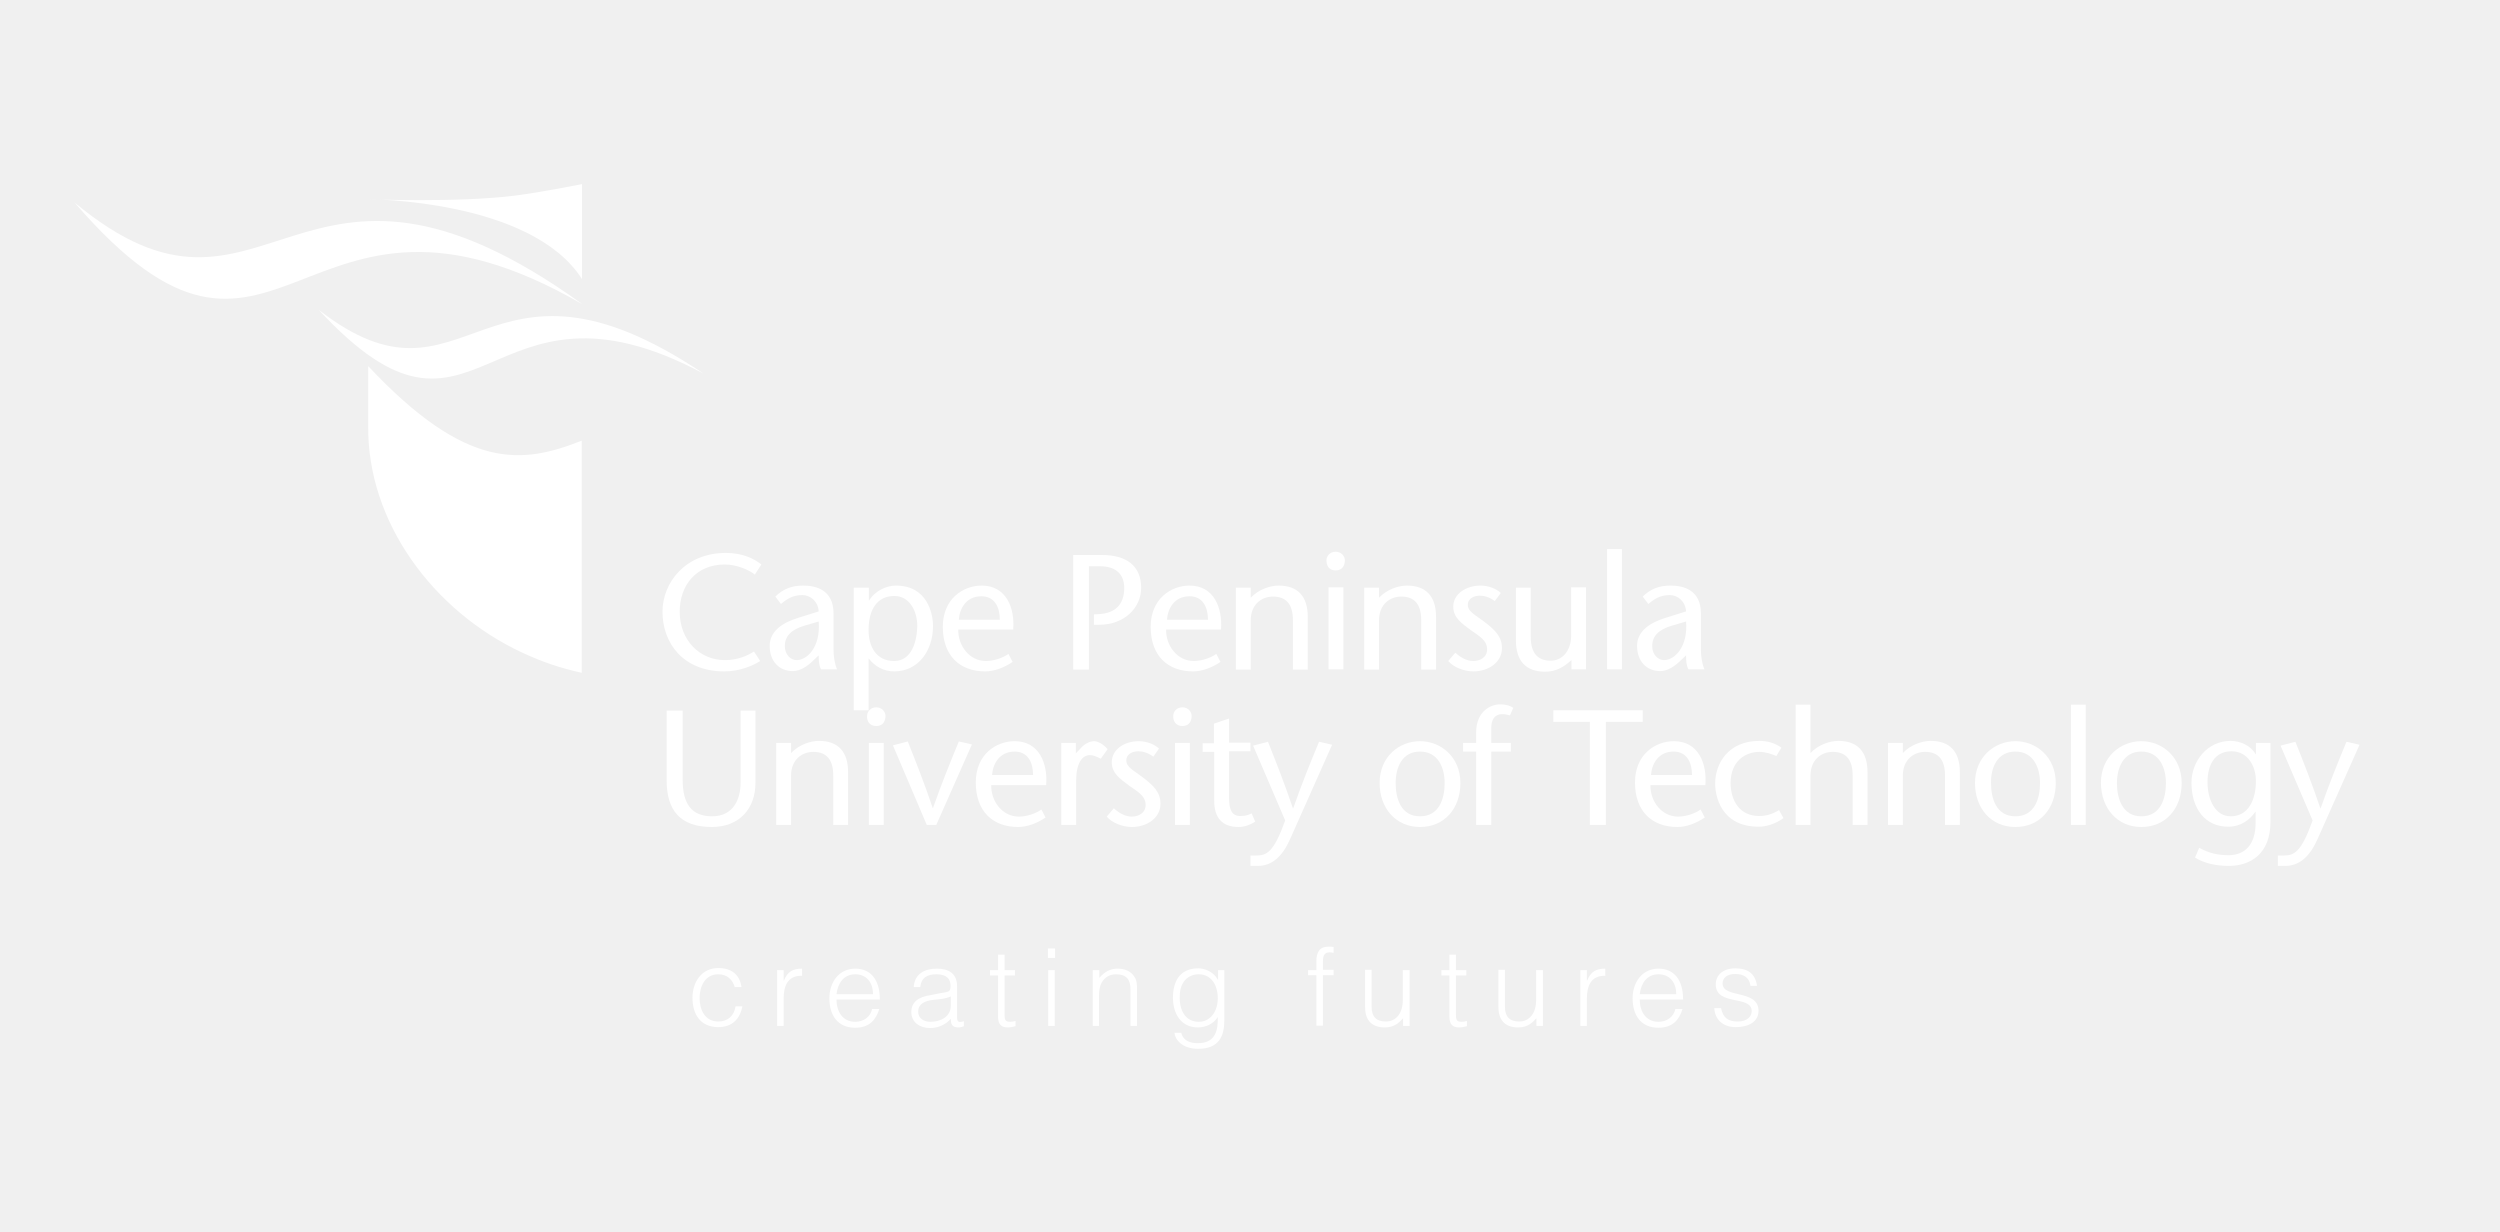
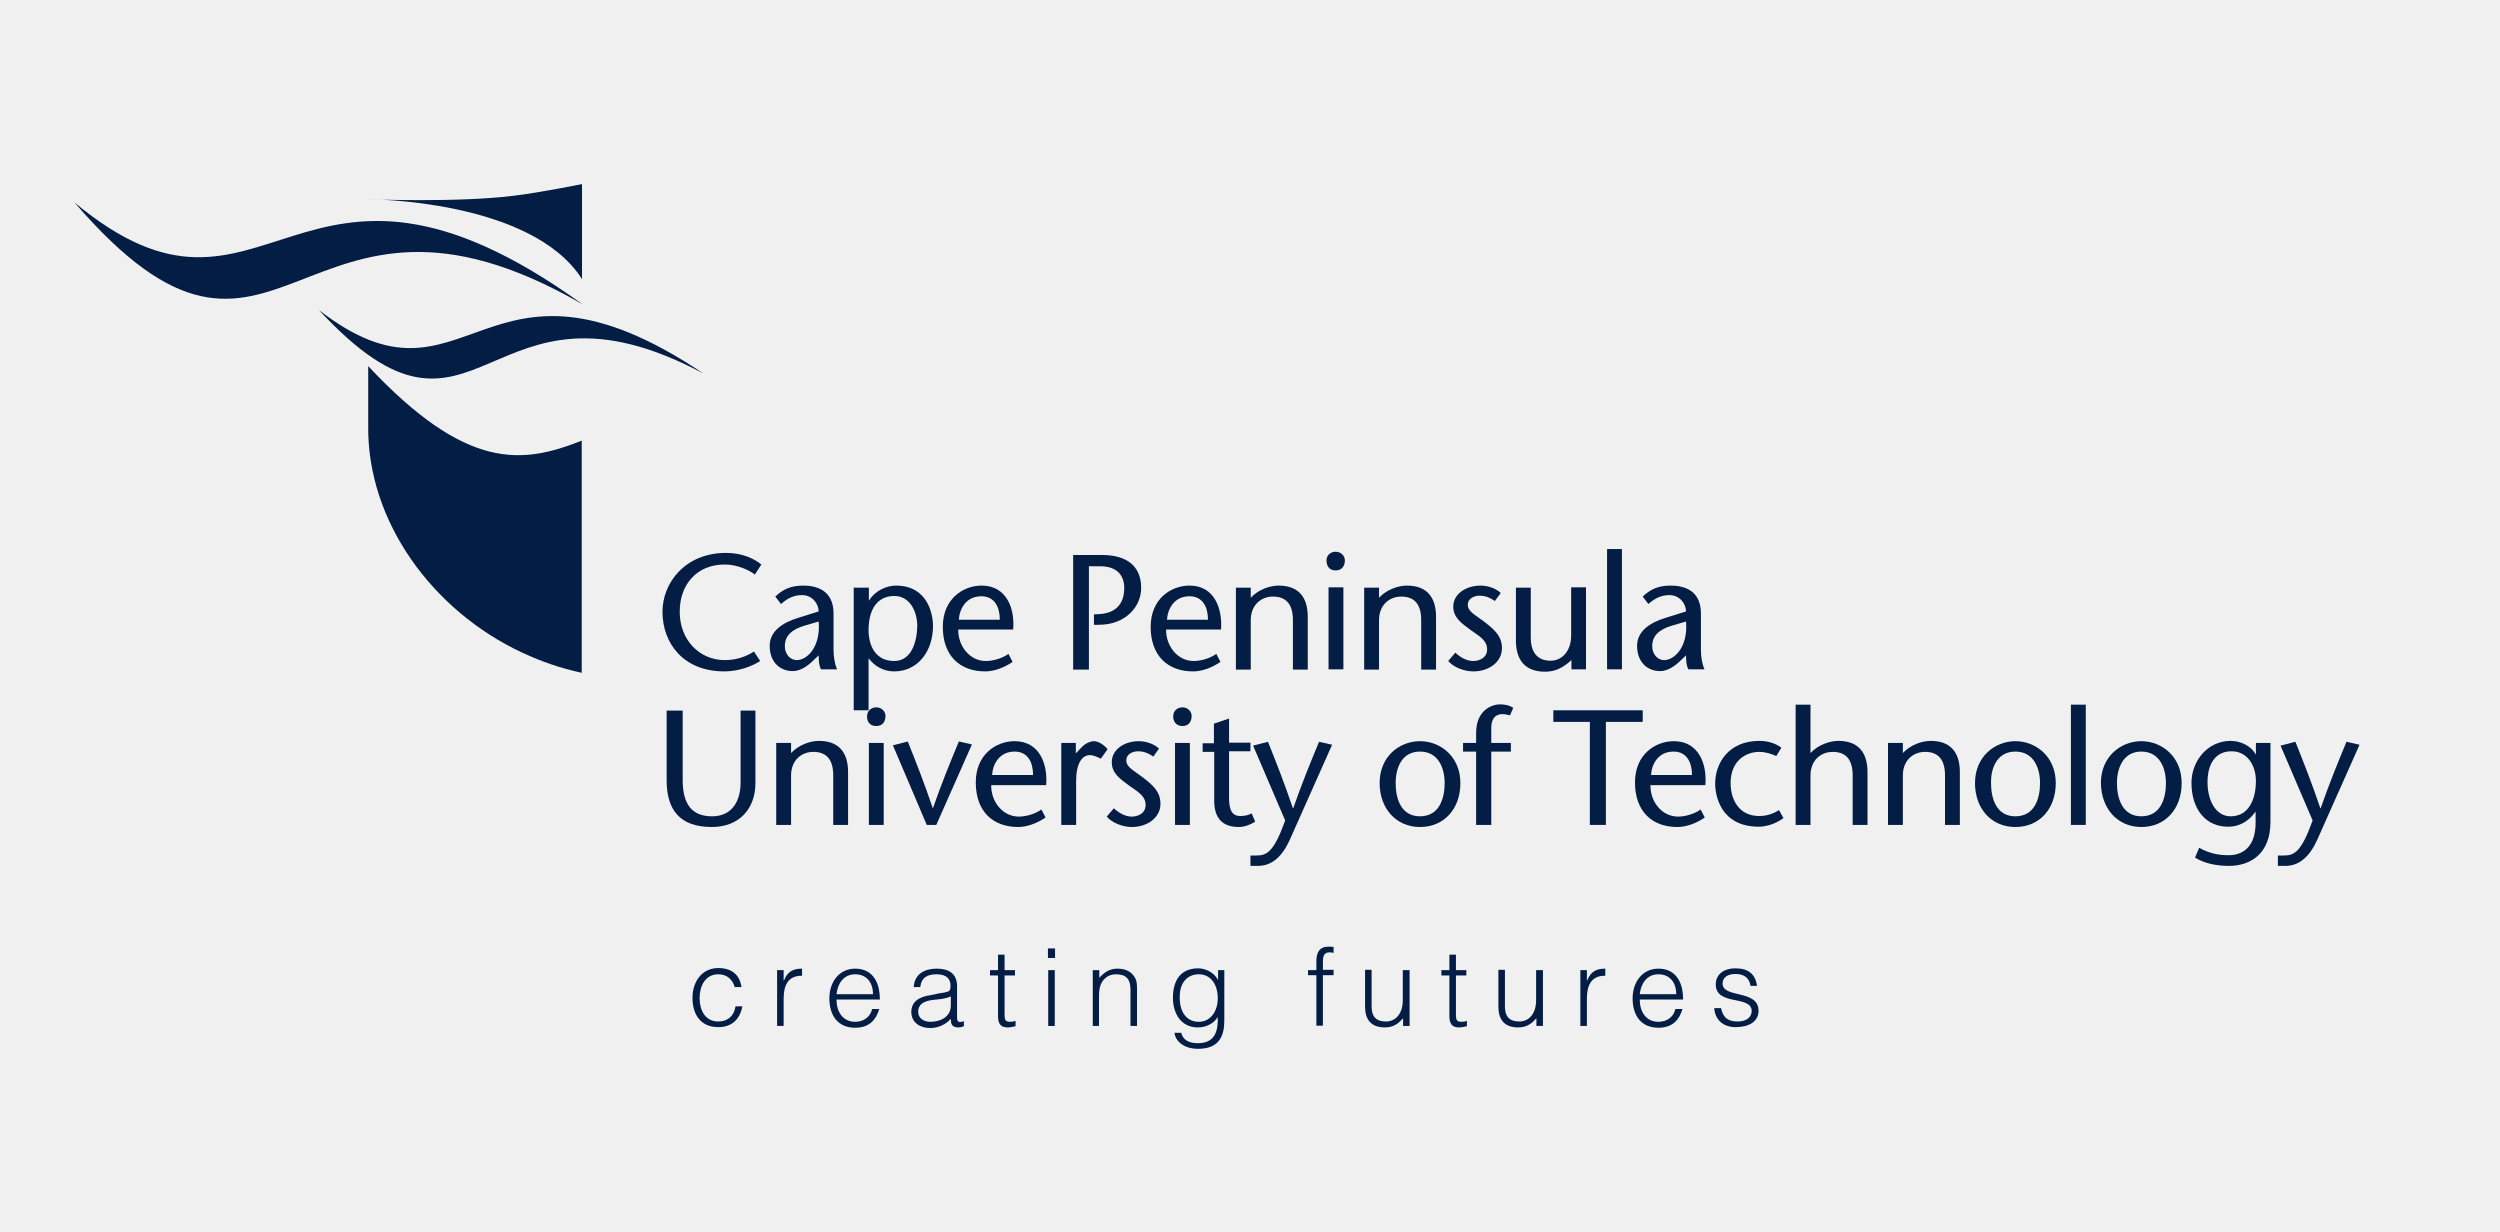
<svg xmlns="http://www.w3.org/2000/svg" version="1.1" id="Layer_1" x="0px" y="0px" viewBox="0 0 841.9 414.6" style="enable-background:new 0 0 841.9 414.6;" xml:space="preserve">
  <style type="text/css">
- 	.st0{fill:#FFFFFF;}
+ 	.st0{fill:#031d44;}
</style>
  <g>
    <path class="st0" d="M721.1,278.5c8.2,0,13.6-6.2,13.6-14.8c0-8.9-6.7-14.1-13.6-14.1c-6.9,0-13.6,5.2-13.6,14.1   C707.6,272.2,713,278.5,721.1,278.5 M721.1,253.1c6.2,0,8.3,5.6,8.3,10.6c0,5.2-1.8,11.2-8.3,11.2c-6.4,0-8.2-6.1-8.2-11.2   C712.9,258.7,715,253.1,721.1,253.1" />
    <path class="st0" d="M751.2,274.9c-5.2,0-7.8-5.6-7.8-11.5c0-5.8,2.4-10.4,8.1-10.4c5.4,0,8.2,4.9,8.2,10   C759.7,269.3,757.2,274.9,751.2,274.9 M764.7,250.2h-5v3.8h-0.1c-1.5-2.8-5.1-4.5-8.4-4.5c-7.9,0-13.2,6.9-13.2,14.1   c0,8.8,4.7,14.8,12.3,14.8c4.4,0,7.3-2.3,9.2-5h0.1v3.7c0,7.2-3.5,10.9-9.1,10.9c-3.4,0-6.5-0.6-9.9-2.5l-1.4,3.3   c3.2,2,7.3,2.8,11.4,2.8c7.4,0,14-4.2,14-14.8V250.2z" />
    <path class="st0" d="M768,251.1l10.8,25.2c-3.9,10.9-6.3,11.8-9.8,11.8h-1.9v3.5h2.5c4.7,0,8.2-3.1,10.8-8.9l14.2-31.9l-4.4-1   c-2.9,7-5.8,14.1-8.7,22.4h-0.1c-2.8-8.3-5.6-15.4-8.4-22.4L768,251.1z" />
    <path class="st0" d="M256.4,190.1c-2.5-2-6.4-3.9-11.9-3.9c-13.8,0-21.4,10.1-21.4,19.8c0,10.6,7,20.1,20.8,20.1   c5,0,9.5-1.8,12.1-3.5l-2.1-3.2c-2.3,1.5-5.6,2.9-9.8,2.9c-8.4,0-15.2-6.6-15.2-16.3c0-9,5.6-15.9,15.2-15.9   c4.1,0,8.3,1.9,10.1,3.4L256.4,190.1z" />
    <path class="st0" d="M275.7,220.7c0,1.8,0.1,3.5,0.8,4.7h5.4c-0.9-2-1.2-4.6-1.2-6.7v-12.1c0-8.1-6.1-9.4-10.2-9.4   c-3.9,0-6.7,1.1-9.4,3.7l1.9,2.5c2-1.7,4-3,7.2-3c2.7,0,5.3,2.1,5.5,5.5l-6.7,2.1c-5.7,1.7-9.8,4.7-9.8,9.5c0,5.2,3.2,8.5,7.8,8.5   c2.5,0,5-1.7,6.9-3.6L275.7,220.7z M275.7,209.3c0.7,8.6-3.9,13-7.4,13c-2,0-4-1.8-4-4.7c0-3.5,2.3-5.6,6.6-6.9L275.7,209.3z" />
    <path class="st0" d="M301.1,222.6c-6.2,0-8.6-5.1-8.6-10.4c0-7.1,3-11.5,8.7-11.5c5.1,0,7.7,5.1,7.7,10.1   C308.8,215.9,307.1,222.6,301.1,222.6 M292.5,197.9h-5v41.3h5v-17.4h0.1c2,2.6,5,4.3,8.5,4.3c8.1,0,13.1-6.9,13.1-15.3   c0-4-1.8-13.6-12.5-13.6c-3.1,0-7,1.7-9,5h-0.1V197.9z" />
    <path class="st0" d="M341.2,212c0.6-7.2-2.3-14.8-10.6-14.8c-6.2,0-13.1,4.4-13.1,13.9c0,9.7,5.7,15,14.3,15c2.9,0,6.3-1.2,9.2-3.2   l-1.4-2.7c-1.9,1.4-5,2.4-7.6,2.4c-5.5,0-9.4-5.1-9.3-10.6H341.2z M322.9,208.7c0.2-3.5,2.3-7.9,7.6-7.9c4.4,0,6.2,3.6,6.2,7.9   H322.9z" />
    <path class="st0" d="M366.8,190.7h3.7c5.7,0,8.1,3.1,8.1,7.3c0,5.7-3.2,8.5-8.4,8.8l-1.8,0.1v3.5h1.7c8.7,0,14.2-5.9,14.2-12.4   c0-7.5-5-11.1-13.2-11.1h-9.7v38.6h5.3V190.7z" />
    <path class="st0" d="M411.2,212c0.5-7.2-2.3-14.8-10.6-14.8c-6.2,0-13.1,4.4-13.1,13.9c0,9.7,5.7,15,14.3,15c2.9,0,6.3-1.2,9.2-3.2   l-1.4-2.7c-1.9,1.4-5,2.4-7.6,2.4c-5.5,0-9.4-5.1-9.3-10.6H411.2z M393,208.7c0.2-3.5,2.3-7.9,7.6-7.9c4.4,0,6.2,3.6,6.2,7.9H393z" />
    <path class="st0" d="M421.1,197.9h-4.9v27.6h5v-16.6c0-5.3,3.6-8,7.5-8c4.5,0,6.7,2.7,6.7,7.9v16.7h5v-17.8   c0-6.9-3.4-10.5-9.8-10.5c-2.9,0-6.8,1.3-9.4,4.1V197.9z" />
    <path class="st0" d="M447.4,225.4h5v-27.6h-5V225.4z M449.8,192.1c2.4,0,3.1-1.9,3.1-3.4c0-1.4-1.2-2.9-3.1-2.9   c-2,0-3.1,1.5-3.1,2.9C446.7,190.3,447.4,192.1,449.8,192.1" />
    <path class="st0" d="M464.3,197.9h-4.9v27.6h5v-16.6c0-5.3,3.6-8,7.5-8c4.5,0,6.7,2.7,6.7,7.9v16.7h5v-17.8   c0-6.9-3.4-10.5-9.8-10.5c-2.9,0-6.8,1.3-9.4,4.1V197.9z" />
    <path class="st0" d="M505.4,199.7c-1.4-1.4-4.1-2.5-6.8-2.5c-4.9,0-9.2,2.8-9.2,7.1c0,3.7,2.8,5.6,5.9,7.9c2.6,1.9,5.5,3.3,5.5,6.5   c0,2.7-2.4,3.9-4.7,3.9c-2.2,0-4.4-1.3-6-2.8l-2.4,2.8c1.8,2.1,5.3,3.5,8.5,3.5c5.1,0,9.6-3.1,9.6-7.8c0-3.9-2.3-6.1-5.8-8.8   c-3.1-2.4-5.7-3.5-5.7-5.8c0-2.3,2.3-3.1,4-3.1c1.5,0,3.1,0.4,5.1,1.8L505.4,199.7z" />
    <path class="st0" d="M529.2,225.4h4.9v-27.6h-5V214c0,5.3-3.1,8.5-6.9,8.5c-4.5,0-6.7-2.8-6.7-7.9v-16.7h-5v17.8   c0,6.9,3.4,10.5,9.8,10.5c3.6,0,6.1-1.4,8.9-3.9V225.4z" />
  </g>
  <g>
    <path class="st0" d="M370.2,345.5H368v-18.8h2.2v2.6c1.7-1.9,3.5-3.1,6.1-3.1c2.3,0,4.4,0.7,5.7,2.7c0.9,1.3,0.9,2.8,0.9,4.3v12.3   h-2.2v-12.3c0-3.4-1.4-5.1-4.9-5.1c-2.7,0-4.5,1.7-5.2,3.7c-0.4,1.2-0.5,2.3-0.5,3.6V345.5z" />
    <path class="st0" d="M403.7,328.1c-3.7,0-6.4,2.7-6.4,7.4c-0.2,4.7,1.9,8.6,6.4,8.6c4,0,6.4-3.6,6.4-7.9   C410.1,331.6,407.8,328.1,403.7,328.1 M410.1,326.7h2.2v17c0,5.1-1.7,9.5-8.8,9.5c-5.5,0-7.8-3.2-8-5.4h2.3   c0.7,2.8,3.1,3.5,5.6,3.5c6,0,6.8-4.4,6.7-8.8c-1.4,2.3-4.1,3.5-6.7,3.5c-5.7,0-8.4-4.7-8.4-10c0-5.6,2.4-9.9,8.5-9.9   c2.4,0,5.3,1.3,6.6,3.8h0.1V326.7z" />
    <path class="st0" d="M440.5,328.5v-1.8h2.8v-3c0-3,1.1-4.9,4-4.9c0.7,0,1.2,0,1.8,0.1v2c-0.4-0.1-0.9-0.2-1.3-0.2   c-2.3,0-2.3,1.9-2.3,3.6v2.3h3.6v1.8h-3.6v17h-2.2v-17H440.5z" />
    <path class="st0" d="M472.5,326.7h2.2v18.8h-2.2v-2.6c-1.2,1.3-2.8,3.1-6.1,3.1c-5,0-6.7-3-6.7-7v-12.4h2.2V339c0,3.2,1.4,5,4.8,5   c3.6,0,5.7-3,5.7-7.1V326.7z" />
    <path class="st0" d="M493.9,345.6c-0.5,0.1-1.5,0.4-2.5,0.4c-2.1,0-3.3-0.9-3.3-3.7v-13.8h-2.7v-1.8h2.7v-5.2h2.2v5.2h3.5v1.8h-3.5   v12.9c0,1.9,0.1,2.7,1.9,2.7c0.6,0,1.2-0.1,1.8-0.3V345.6z" />
    <path class="st0" d="M517.4,326.7h2.2v18.8h-2.2v-2.6c-1.2,1.3-2.8,3.1-6.1,3.1c-5,0-6.7-3-6.7-7v-12.4h2.2V339c0,3.2,1.4,5,4.8,5   c3.6,0,5.7-3,5.7-7.1V326.7z" />
    <path class="st0" d="M534.4,345.5h-2.2v-18.8h2.2v3.5h0.1c1.2-3,3-4,6.1-4v2.4c-4.9-0.1-6.2,3.5-6.2,7.7V345.5z" />
    <path class="st0" d="M564.5,334.8c0-3.7-2-6.7-6-6.7c-3.9,0-5.9,3.1-6.3,6.7H564.5z M552.2,336.6c0,4.1,2.1,7.5,6.3,7.5   c2.8,0,5.1-1.6,5.7-4.3h2.4c-1.1,3.6-3.3,6.3-8.1,6.3c-6,0-8.7-4.3-8.7-9.9c0-5.5,3.3-10,8.7-10c5.2,0,8.3,3.7,8.3,10.4H552.2z" />
    <path class="st0" d="M579.6,339.6c0.7,3.2,2.4,4.4,5.6,4.4c3.2,0,4.7-1.7,4.7-3.5c0-5.5-12.1-1.6-12.1-9c0-3.1,2.4-5.4,6.6-5.4   c4.1,0,6.7,1.7,7.3,5.9h-2.2c-0.4-2.9-2.4-4-5.1-4c-2.8,0-4.3,1.3-4.3,3.2c0,5.1,12.1,1.9,12.1,9.2c0,3.6-3.2,5.5-7.7,5.5   s-7-2.8-7.2-6.4H579.6z" />
    <path class="st0" d="M224.5,239.2v23.6c0,9.9,4.4,15.7,15.2,15.7c9.3,0,14.7-6.2,14.7-14.8v-24.4h-5v24.3c0,5.5-2.4,11.3-9.6,11.3   c-6.9,0-9.9-4.2-9.9-12.2v-23.4H224.5z" />
    <path class="st0" d="M266.3,250.2h-4.9v27.6h5v-16.6c0-5.3,3.6-8,7.5-8c4.5,0,6.7,2.7,6.7,7.9v16.7h5v-17.8   c0-6.9-3.4-10.5-9.8-10.5c-2.9,0-6.8,1.3-9.4,4.1V250.2z" />
    <path class="st0" d="M292.6,277.8h5v-27.6h-5V277.8z M295.1,244.5c2.4,0,3.1-1.9,3.1-3.4c0-1.4-1.2-2.9-3.1-2.9   c-2,0-3.1,1.5-3.1,2.9C291.9,242.6,292.6,244.5,295.1,244.5" />
    <path class="st0" d="M315.3,277.8l12-27.1l-4.4-1c-2.9,7-5.8,14.1-8.7,22.4h-0.1c-2.8-8.3-5.6-15.4-8.4-22.4l-5,1.3l11.4,26.8   H315.3z" />
    <path class="st0" d="M352.3,264.4c0.6-7.2-2.3-14.8-10.6-14.8c-6.2,0-13.1,4.4-13.1,13.9c0,9.7,5.7,15,14.3,15   c2.9,0,6.3-1.2,9.2-3.2l-1.4-2.7c-1.9,1.4-5,2.4-7.6,2.4c-5.5,0-9.4-5.1-9.3-10.6H352.3z M334.1,261c0.2-3.5,2.3-7.9,7.6-7.9   c4.4,0,6.2,3.6,6.2,7.9H334.1z" />
    <path class="st0" d="M362.2,250.2h-4.8v27.6h5V263c0-6.1,2.1-8.7,4.6-8.7c1.3,0,2.5,0.6,3.7,1.2l2.3-3.2c-1.5-1.8-3.4-2.7-4.6-2.7   c-1.2,0-3,0.8-4.1,2l-2,2.1V250.2z" />
    <path class="st0" d="M390.3,252.1c-1.4-1.4-4.1-2.5-6.8-2.5c-4.9,0-9.1,2.8-9.1,7.1c0,3.7,2.8,5.6,5.9,7.9c2.6,1.9,5.5,3.3,5.5,6.5   c0,2.7-2.4,3.9-4.7,3.9c-2.2,0-4.4-1.3-6-2.8l-2.4,2.8c1.8,2.1,5.3,3.5,8.5,3.5c5.1,0,9.6-3.1,9.6-7.8c0-3.9-2.3-6.1-5.8-8.8   c-3.1-2.4-5.7-3.5-5.7-5.8c0-2.3,2.3-3.1,4-3.1c1.5,0,3.1,0.4,5.1,1.8L390.3,252.1z" />
    <path class="st0" d="M395.7,277.8h5v-27.6h-5V277.8z M398.2,244.5c2.4,0,3.1-1.9,3.1-3.4c0-1.4-1.2-2.9-3.1-2.9   c-2,0-3.1,1.5-3.1,2.9C395,242.6,395.8,244.5,398.2,244.5" />
    <path class="st0" d="M413.8,242l-5,1.7v6.6H405v2.9h3.9v16.5c0,5.6,2.6,8.8,8.2,8.8c1.9,0,3.9-0.7,5.6-1.8l-1.2-2.8   c-0.9,0.5-2,0.9-3.8,0.9c-3,0-3.8-2.3-3.8-6.2v-15.6h7.2v-2.9h-7.2V242z" />
    <path class="st0" d="M422,251.1l10.8,25.2c-3.9,10.9-6.3,11.8-9.8,11.8h-1.9v3.5h2.5c4.7,0,8.2-3.1,10.8-8.9l14.2-31.9l-4.4-1   c-2.9,7-5.8,14.1-8.7,22.4h-0.1c-2.8-8.3-5.6-15.4-8.4-22.4L422,251.1z" />
    <path class="st0" d="M478.2,278.5c8.2,0,13.6-6.2,13.6-14.8c0-8.9-6.7-14.1-13.6-14.1c-7,0-13.6,5.2-13.6,14.1   C464.6,272.2,470.1,278.5,478.2,278.5 M478.2,253.1c6.2,0,8.3,5.6,8.3,10.6c0,5.2-1.8,11.2-8.3,11.2c-6.5,0-8.2-6.1-8.2-11.2   C470,258.7,472,253.1,478.2,253.1" />
    <path class="st0" d="M502.2,277.8v-24.7h6.6v-2.9h-6.6v-5c0-4.5,2.8-4.7,3.6-4.7c1.1,0,1.9,0.2,2.7,0.4l1.1-2.5   c-1.2-0.9-2.9-1.2-4.4-1.2c-3.1,0-8.1,2.2-8.1,9.6v3.4h-4.4v2.9h4.4v24.7H502.2z" />
  </g>
  <g>
    <path class="st0" d="M574.3,264.4c0.6-7.2-2.3-14.8-10.6-14.8c-6.2,0-13.1,4.4-13.1,13.9c0,9.7,5.7,15,14.3,15   c2.9,0,6.3-1.2,9.2-3.2l-1.4-2.7c-1.9,1.4-5,2.4-7.6,2.4c-5.5,0-9.4-5.1-9.3-10.6H574.3z M556,261c0.2-3.5,2.3-7.9,7.6-7.9   c4.4,0,6.2,3.6,6.2,7.9H556z" />
    <path class="st0" d="M599.1,272.8c-2.2,1.4-4.4,2-6.7,2c-6.7,0-9.6-5.4-9.6-11.1c0-7.5,5.1-10.5,9.7-10.5c2,0,4.1,0.7,5.7,1.4   l1.7-2.8c-2-1.5-4.6-2.3-7.4-2.3c-10.4,0-14.9,7.5-14.9,14.4c0,3.8,1.7,14.5,14.7,14.5c2.4,0,5.6-0.9,8.3-2.9L599.1,272.8z" />
    <path class="st0" d="M609.6,237.3h-4.9v40.5h5v-16.6c0-5.3,3.6-8,7.5-8c4.5,0,6.7,2.7,6.7,7.9v16.7h5v-17.8   c0-6.9-3.4-10.5-9.8-10.5c-2.9,0-6.8,1.3-9.4,4.1V237.3z" />
    <path class="st0" d="M640.7,250.2h-4.9v27.6h5v-16.6c0-5.3,3.6-8,7.5-8c4.5,0,6.7,2.7,6.7,7.9v16.7h5v-17.8   c0-6.9-3.4-10.5-9.8-10.5c-2.9,0-6.8,1.3-9.4,4.1V250.2z" />
    <path class="st0" d="M678.7,278.5c8.2,0,13.6-6.2,13.6-14.8c0-8.9-6.7-14.1-13.6-14.1s-13.6,5.2-13.6,14.1   C665.1,272.2,670.5,278.5,678.7,278.5 M678.7,253.1c6.2,0,8.3,5.6,8.3,10.6c0,5.2-1.8,11.2-8.3,11.2c-6.5,0-8.2-6.1-8.2-11.2   C670.4,258.7,672.5,253.1,678.7,253.1" />
  </g>
  <g>
    <g>
      <path class="st0" d="M247.5,332.6c-0.8-2.8-2.7-4.5-5.6-4.5c-4.5,0-6.3,4.1-6.3,8c0,4,1.8,7.9,6.3,7.9c3.2,0,5.3-1.9,5.8-5.1h2.3    c-0.8,4.2-3.4,7-8.1,7c-6,0-8.7-4.3-8.7-9.9c0-5.2,3-10,8.7-10c4.3,0,7.2,2.1,7.8,6.4H247.5z" />
      <path class="st0" d="M263.9,345.5h-2.2v-18.8h2.2v3.5h0.1c1.2-3,3-4,6.1-4v2.4c-4.9-0.1-6.2,3.5-6.2,7.7V345.5z" />
      <path class="st0" d="M294,334.8c0-3.7-2-6.7-6-6.7c-3.9,0-5.9,3.1-6.3,6.7H294z M281.7,336.6c0,4.1,2.1,7.5,6.3,7.5    c2.8,0,5.1-1.6,5.7-4.3h2.4c-1.1,3.6-3.3,6.3-8.1,6.3c-6,0-8.7-4.3-8.7-9.9c0-5.5,3.3-10,8.7-10c5.2,0,8.3,3.7,8.3,10.4H281.7z" />
      <path class="st0" d="M320.1,335.6c-1.9,0.8-3.7,0.9-5.6,1.1c-3.3,0.3-5.3,1.5-5.3,4c0,2.3,2,3.4,4.1,3.4c3.5,0,6.9-1.7,6.9-5.5    V335.6z M316.4,334.5c0.8-0.1,2.1-0.3,2.9-0.6s0.8-1.3,0.8-2c0-2.2-1.3-3.8-4.7-3.8c-3,0-5.1,1-5.5,4.3h-2.2    c0.3-4.4,3.6-6.2,7.8-6.2c3.8,0,6.8,1.5,6.8,5.9v10.3c0,1.7,0.4,2.1,2.3,1.5v1.7c-0.3,0.1-1.1,0.4-1.7,0.4c-0.4,0-0.7,0-1-0.1    c-1.5-0.2-1.7-1.5-1.7-2.8c-1.8,2-4.3,3.1-7,3.1c-3.3,0-6.3-1.8-6.3-5.4c0-3.2,2.2-5.1,6.6-5.7L316.4,334.5z" />
      <path class="st0" d="M341.9,345.6c-0.5,0.1-1.5,0.4-2.5,0.4c-2.1,0-3.3-0.9-3.3-3.7v-13.8h-2.7v-1.8h2.7v-5.2h2.2v5.2h3.5v1.8    h-3.5v12.9c0,1.9,0.1,2.7,1.9,2.7c0.6,0,1.2-0.1,1.8-0.3V345.6z" />
    </g>
    <g>
      <path class="st0" d="M196,226.6c-7.3-1.6-13.4-3.7-20.1-6.8c-30.1-14-52.4-44.2-51.9-76.7l0-19.8c33.2,35.4,51.9,33,71.9,25.1    V226.6z" />
      <path class="st0" d="M124,67.1c0,0,30.1,1.2,49.2-1.2c8.9-1.1,22.8-3.9,22.8-3.9v32C178.9,67.1,124,67.1,124,67.1" />
      <path class="st0" d="M196.2,102.5C99.7,46.6,94.6,148.8,25.1,68.2C90.4,122.5,99.1,32.4,196.2,102.5" />
      <path class="st0" d="M236.9,125.8c-74-39.5-75.1,37.4-129.5-21.4C157.9,143.6,162.1,75.6,236.9,125.8" />
    </g>
    <g>
      <polygon class="st0" points="540.8,277.8 540.8,243.1 553.2,243.1 553.2,239.2 523.1,239.2 523.1,243.1 535.4,243.1 535.4,277.8       " />
      <rect x="697.4" y="237.3" class="st0" width="5" height="40.5" />
    </g>
    <path class="st0" d="M567.8,220.7c0,1.8,0.1,3.5,0.8,4.7h5.4c-0.9-2-1.2-4.6-1.2-6.7v-12.1c0-8.1-6.1-9.4-10.2-9.4   c-3.9,0-6.7,1.1-9.4,3.7l1.9,2.5c2-1.7,4-3,7.2-3c2.7,0,5.3,2.1,5.5,5.5l-6.7,2.1c-5.7,1.7-9.8,4.7-9.8,9.5c0,5.2,3.2,8.5,7.8,8.5   c2.5,0,5-1.7,6.9-3.6L567.8,220.7z M567.8,209.3c0.7,8.6-3.9,13-7.4,13c-2,0-4-1.8-4-4.7c0-3.5,2.3-5.6,6.6-6.9L567.8,209.3z" />
    <rect x="541.2" y="184.9" class="st0" width="5" height="40.5" />
    <path class="st0" d="M353,345.5h2.2v-18.8H353V345.5z M352.9,322.6h2.4v-3.2h-2.4V322.6z" />
  </g>
</svg>
